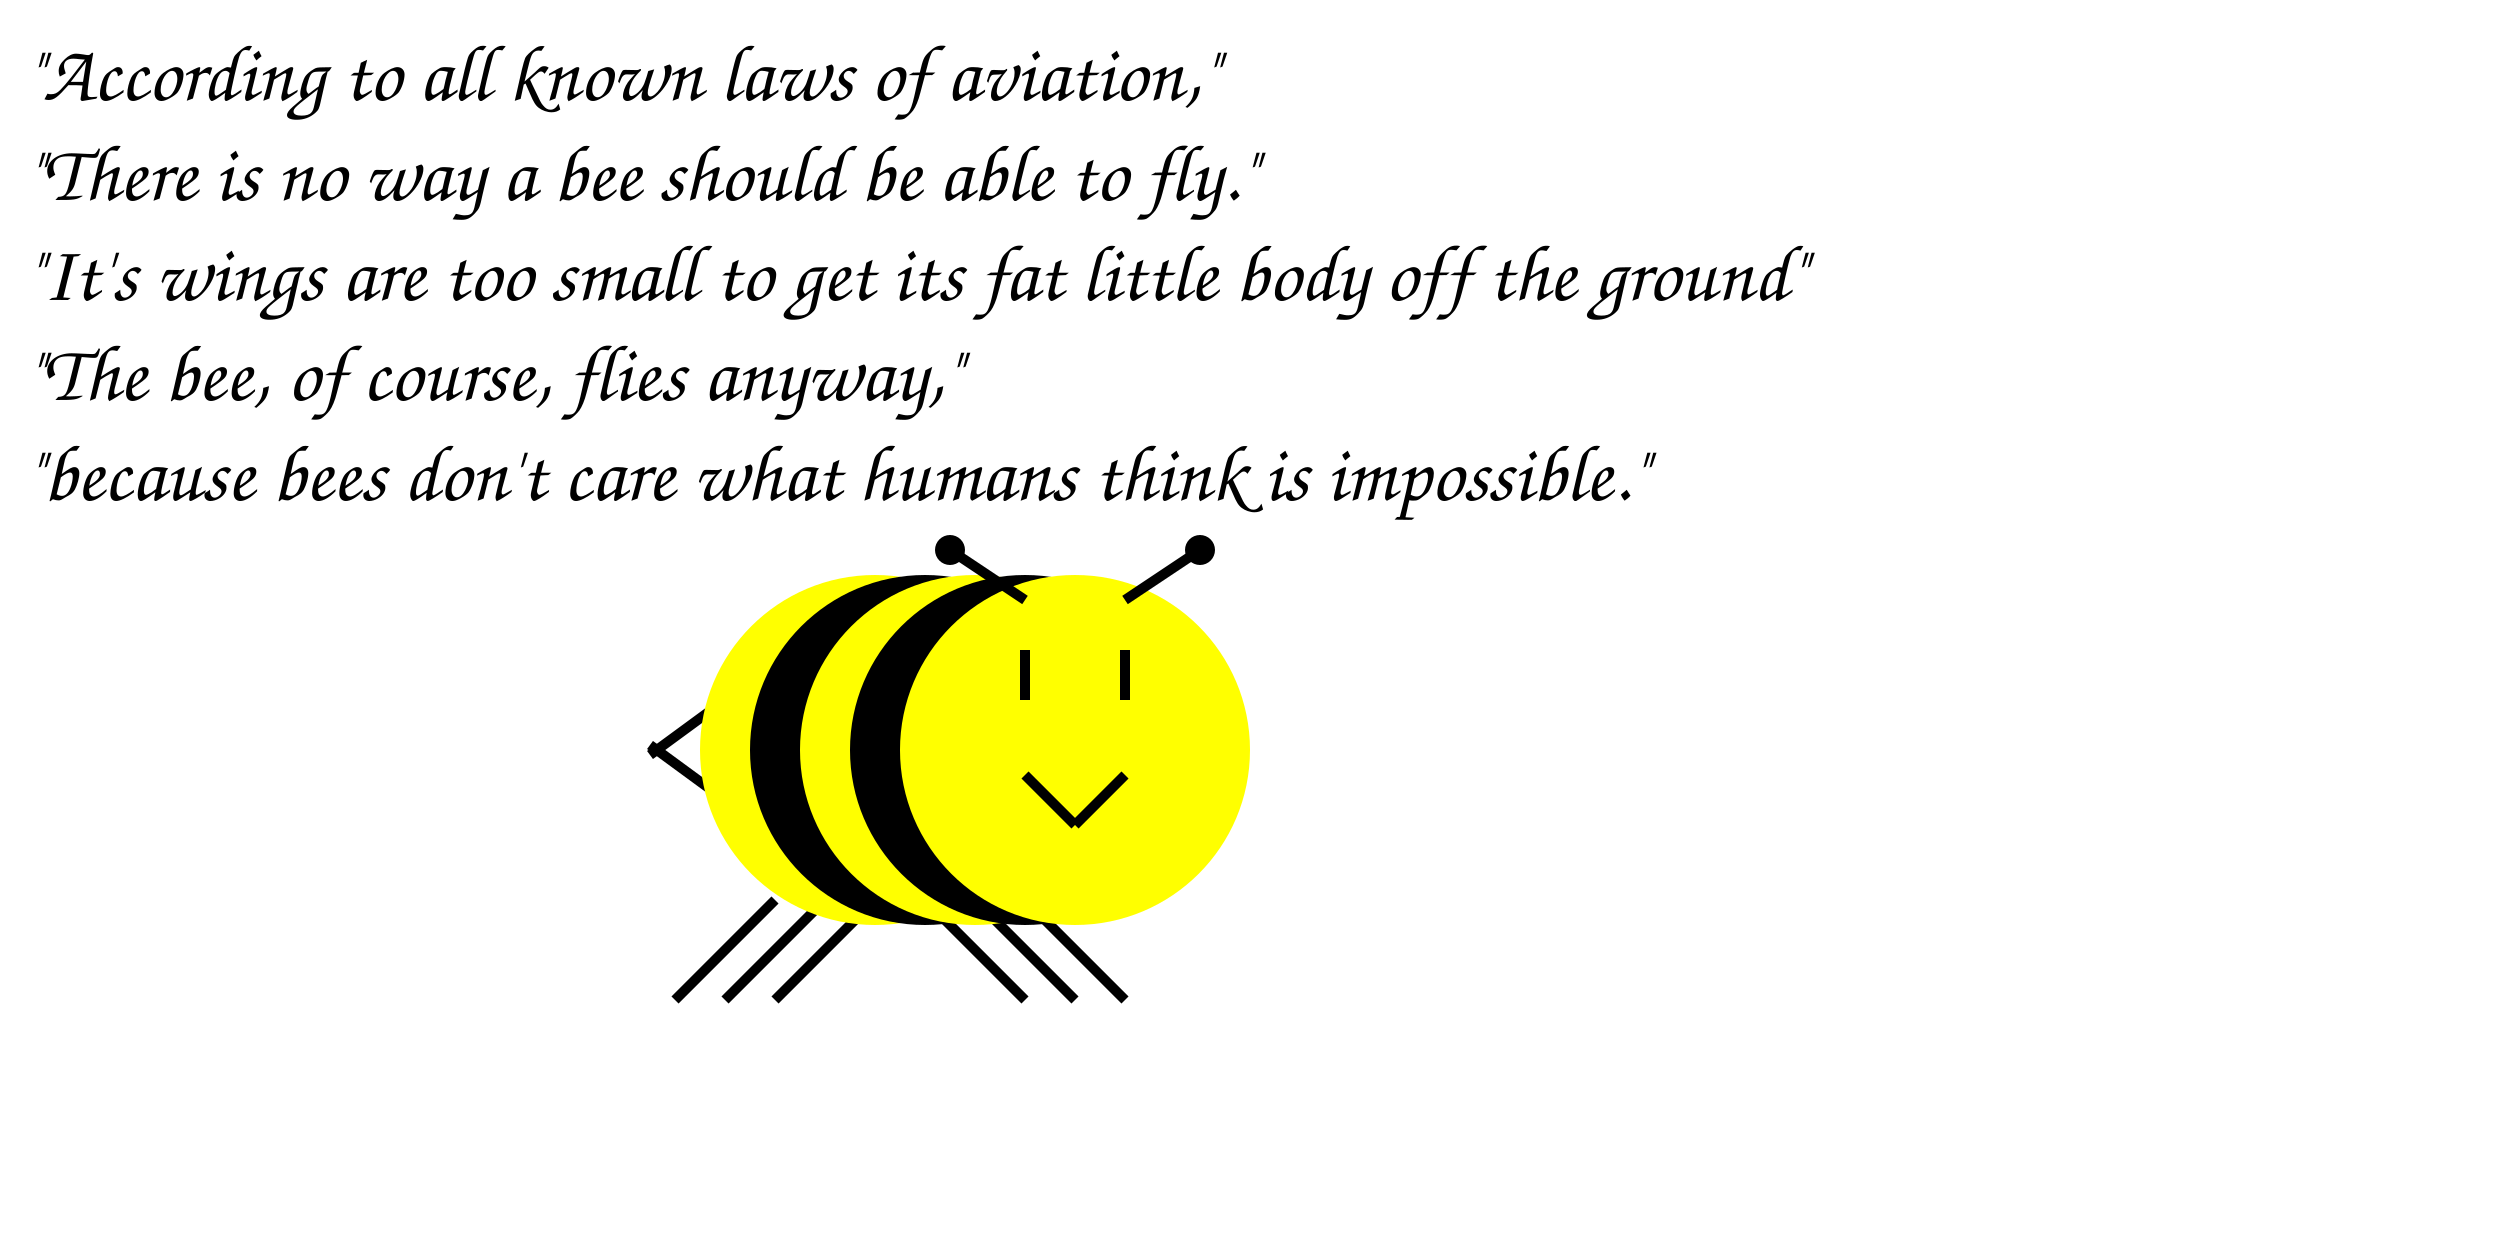
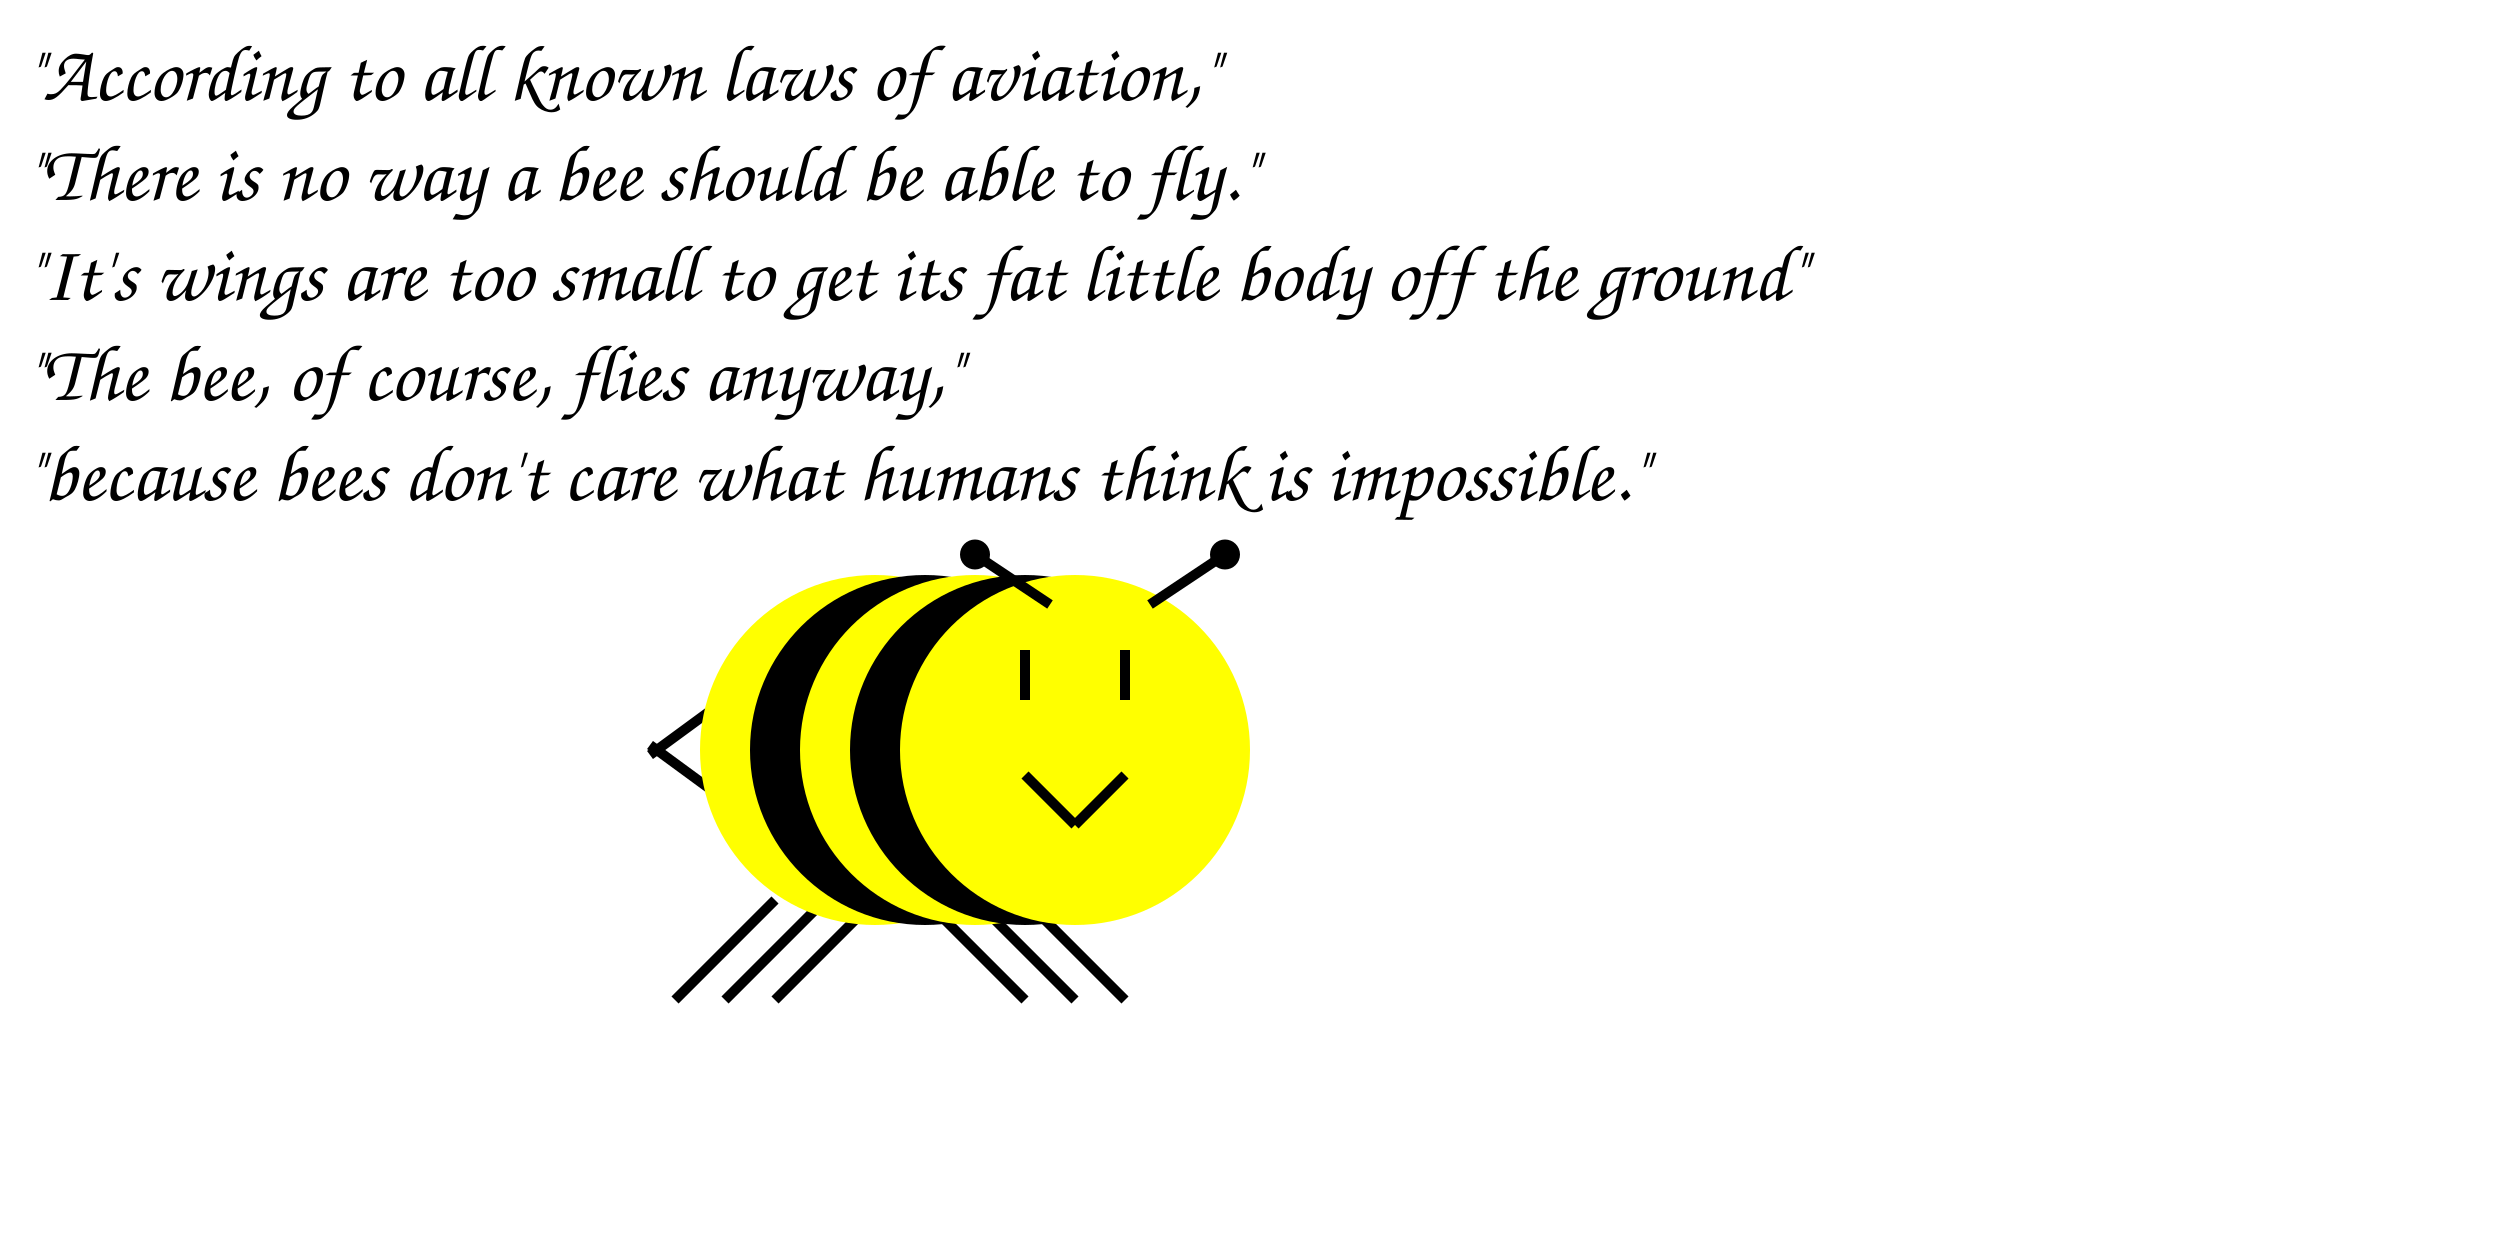
<svg xmlns="http://www.w3.org/2000/svg" width="500" height="250" style="background-color: rgba(255, 255, 255, 1)">
  <text id="lineOne" x="5" y="20" fill="rgba(0, 0, 0, 1)" font-family="Cursive" font-size="16">"According to all known laws of aviation,"</text>
  <text id="lineTwo" x="5" y="40" fill="rgba(0, 0, 0, 1)" font-family="Cursive" font-size="16">"There is no way a bee should be able to fly."</text>
  <text id="lineThree" x="5" y="60" fill="rgba(0, 0, 0, 1)" font-family="Cursive" font-size="16">"It's wings are too small to get its fat little body off the ground"</text>
  <text id="lineFour" x="5" y="80" fill="rgba(0, 0, 0, 1)" font-family="Cursive" font-size="16">"The bee, of course, flies anyway,"</text>
  <text id="lineFive" x="5" y="100" fill="rgba(0, 0, 0, 1)" font-family="Cursive" font-size="16">"because bees don't care what humans think is impossible."</text>
  <g id="bee" transform="translate(175, 150)">
    <g id="legs" transform="translate(0, 30)">
      <line id="frontBackLeg" x1="-20" y1="0" x2="-40" y2="20" stroke="rgba(0, 0, 0, 1)" stroke-width="2" />
      <line id="backBackLeg" x1="10" y1="0" x2="30" y2="20" stroke="rgba(0, 0, 0, 1)" stroke-width="2" />
      <line id="frontMiddleLeg" x1="-10" y1="0" x2="-30" y2="20" stroke="rgba(0, 0, 0, 1)" stroke-width="2" />
      <line id="backMiddleLeg" x1="20" y1="0" x2="40" y2="20" stroke="rgba(0, 0, 0, 1)" stroke-width="2" />
      <line id="frontFrontLeg" x1="0" y1="0" x2="-20" y2="20" stroke="rgba(0, 0, 0, 1)" stroke-width="2" />
      <line id="backFrontLeg" x1="30" y1="0" x2="50" y2="20" stroke="rgba(0, 0, 0, 1)" stroke-width="2" />
    </g>
    <g id="stinger" transform="translate(0, 0)">
      <line id="stingerLineTop" x1="-45" y1="1" x2="-30" y2="-10" stroke="rgba(0, 0, 0, 1)" stroke-width="2" />
      <line id="stingerLineTBottom" x1="-45" y1="-1" x2="-30" y2="10" stroke="rgba(0, 0, 0, 1)" stroke-width="2" />
    </g>
    <g id="beeBody" transform="translate(0, 0)">
      <circle id="bodyYellowOne" cx="0" cy="0" r="30" fill="rgba(255, 255, 0, 1)" fill-opacity="1" stroke="rgba(255, 255, 0, 1)" stroke-width="10" />
      <circle id="bodyBlackOne" cx="10" cy="0" r="30" fill="rgba(0, 0, 0, 1)" fill-opacity="1" stroke="rgba(0, 0, 0, 1)" stroke-width="10" />
      <circle id="bodyYellowTwo" cx="20" cy="0" r="30" fill="rgba(255, 255, 0, 1)" fill-opacity="1" stroke="rgba(255, 255, 0, 1)" stroke-width="10" />
      <circle id="bodyBlackTwo" cx="30" cy="0" r="30" fill="rgba(0, 0, 0, 1)" fill-opacity="1" stroke="rgba(0, 0, 0, 1)" stroke-width="10" />
      <circle id="bodyYellowThree" cx="40" cy="0" r="30" fill="rgba(255, 255, 0, 1)" fill-opacity="1" stroke="rgba(255, 255, 0, 1)" stroke-width="10" />
    </g>
-     <g id="antlers" transform="translate(40, 0)">
+     <g id="antlers" transform="translate(45, 0.9)">
      <line id="antlerOne" x1="10" y1="-30" x2="25" y2="-40" stroke="rgba(0, 0, 0, 1)" stroke-width="2" />
      <line id="antlerTwo" x1="-10" y1="-30" x2="-25" y2="-40" stroke="rgba(0, 0, 0, 1)" stroke-width="2" />
      <circle id="antlerOneCircle" cx="25" cy="-40" r="2" fill="rgba(0, 0, 0, 1)" fill-opacity="1" stroke="rgba(0, 0, 0, 1)" stroke-width="2" />
      <circle id="antlerTwoCircle" cx="-25" cy="-40" r="2" fill="rgba(0, 0, 0, 1)" fill-opacity="1" stroke="rgba(0, 0, 0, 1)" stroke-width="2" />
    </g>
    <g id="face" transform="translate(40, 0)">
      <line id="eyeOne" x1="-10" y1="-20" x2="-10" y2="-10" stroke="rgba(0, 0, 0, 1)" stroke-width="2" />
      <line id="eyeTwo" x1="10" y1="-20" x2="10" y2="-10" stroke="rgba(0, 0, 0, 1)" stroke-width="2" />
      <line id="mouthOne" x1="0" y1="15" x2="10" y2="5" stroke="rgba(0, 0, 0, 1)" stroke-width="2" />
      <line id="mouthTwo" x1="0" y1="15" x2="-10" y2="5" stroke="rgba(0, 0, 0, 1)" stroke-width="2" />
    </g>
  </g>
</svg>
